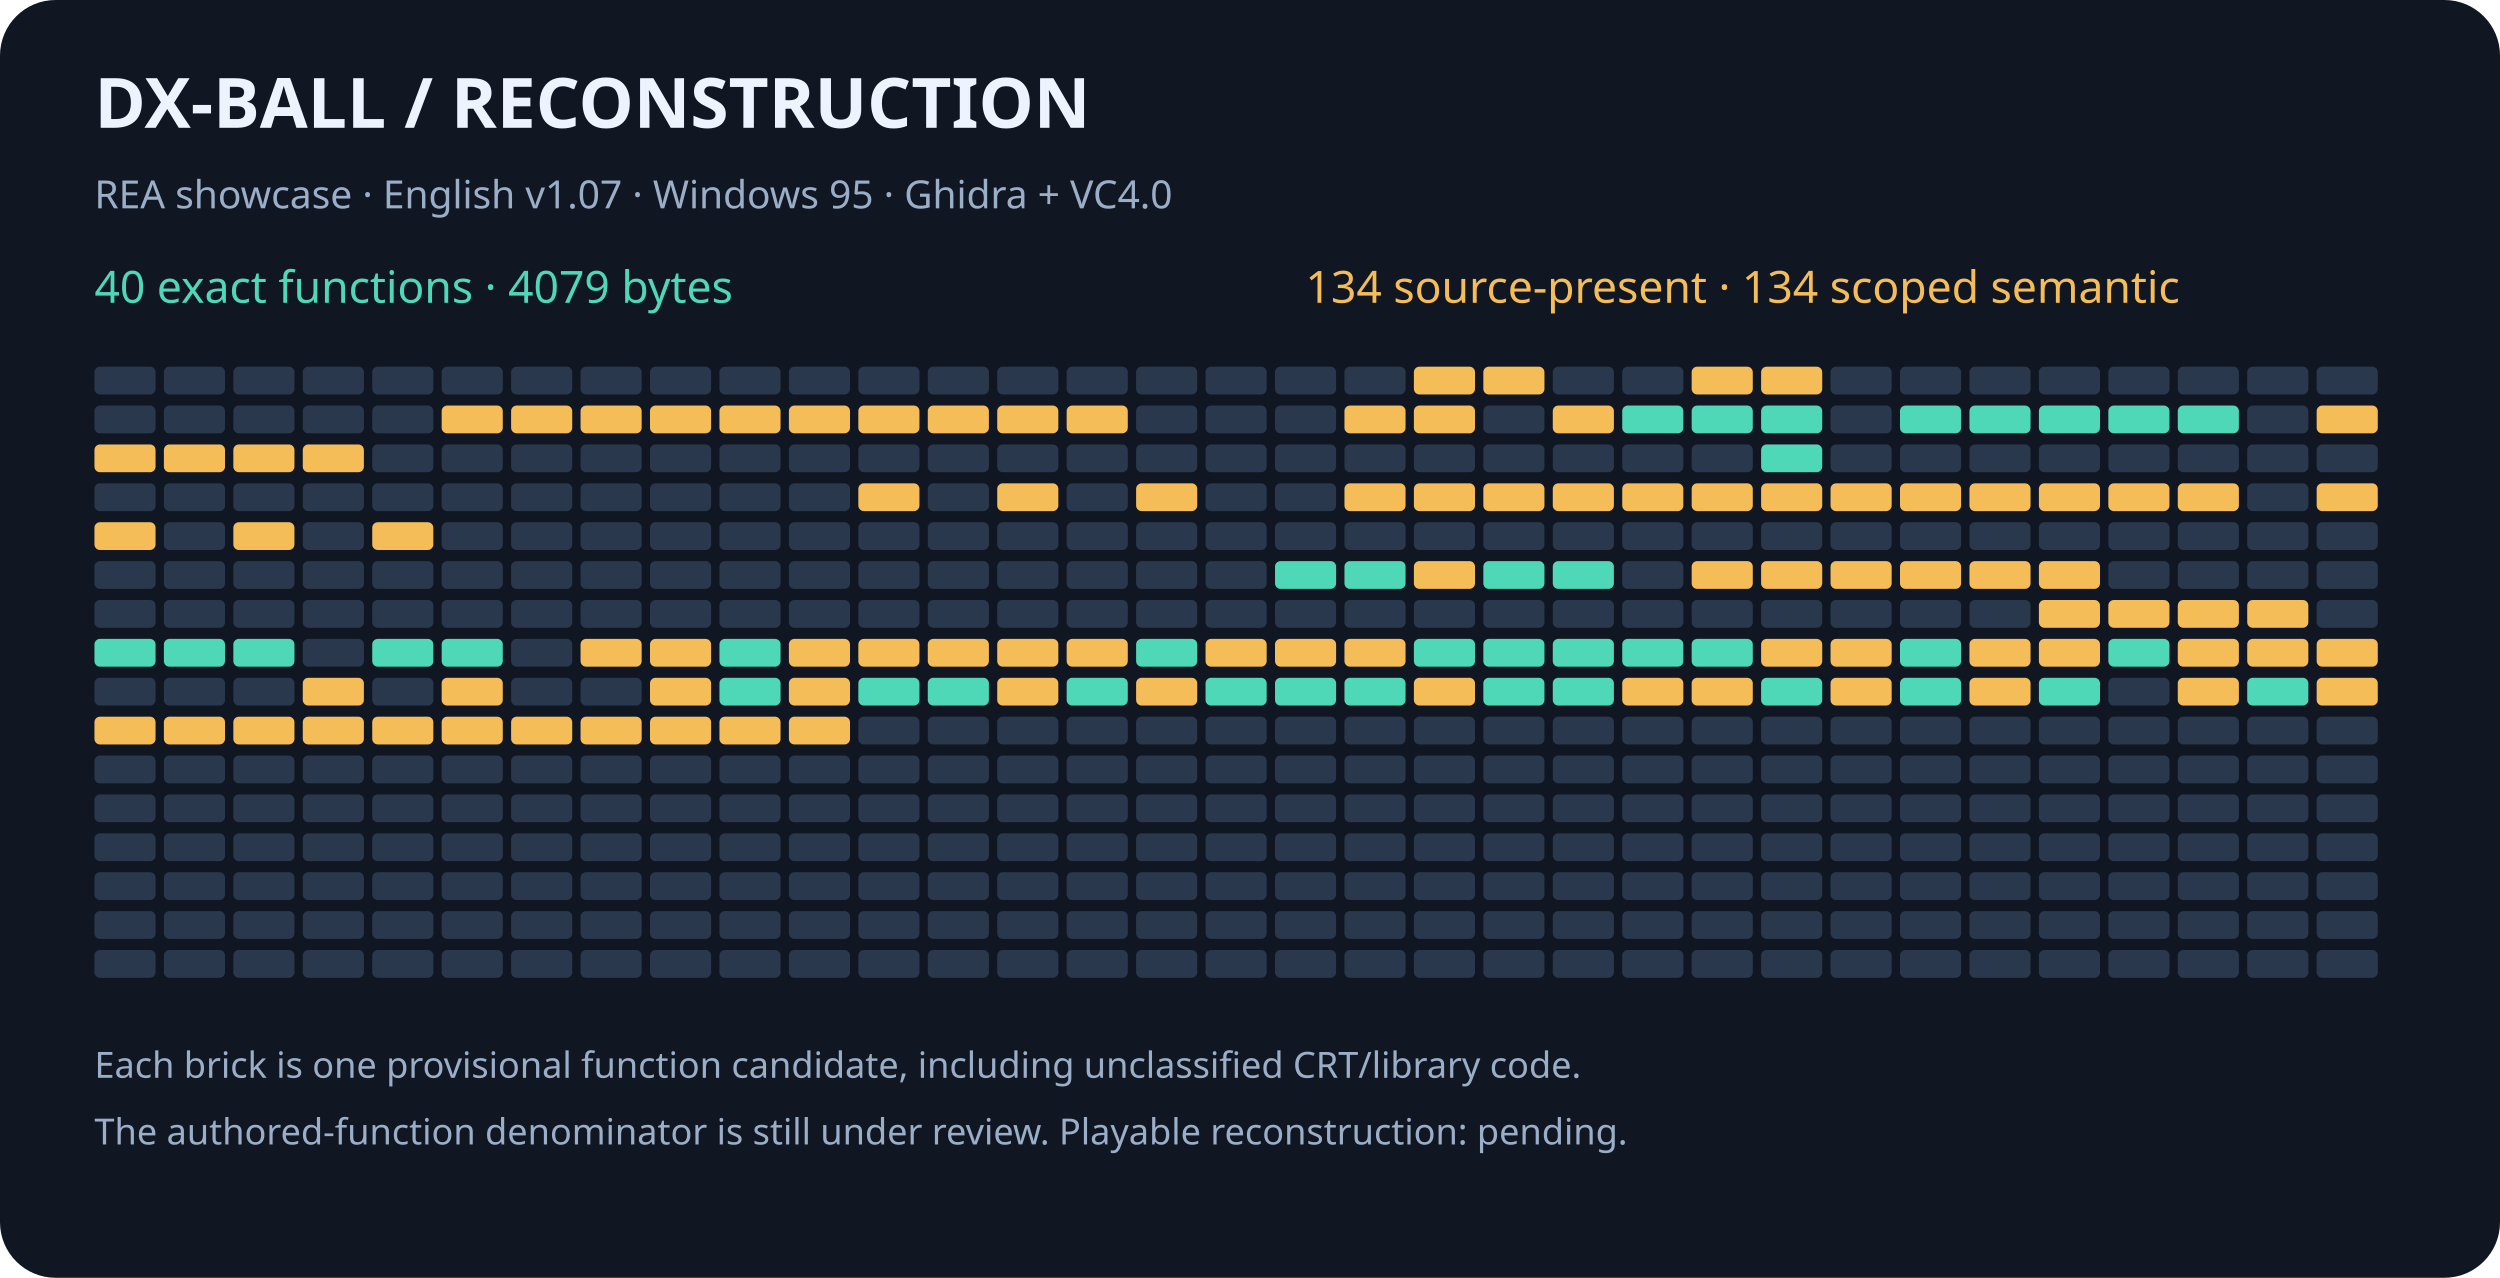
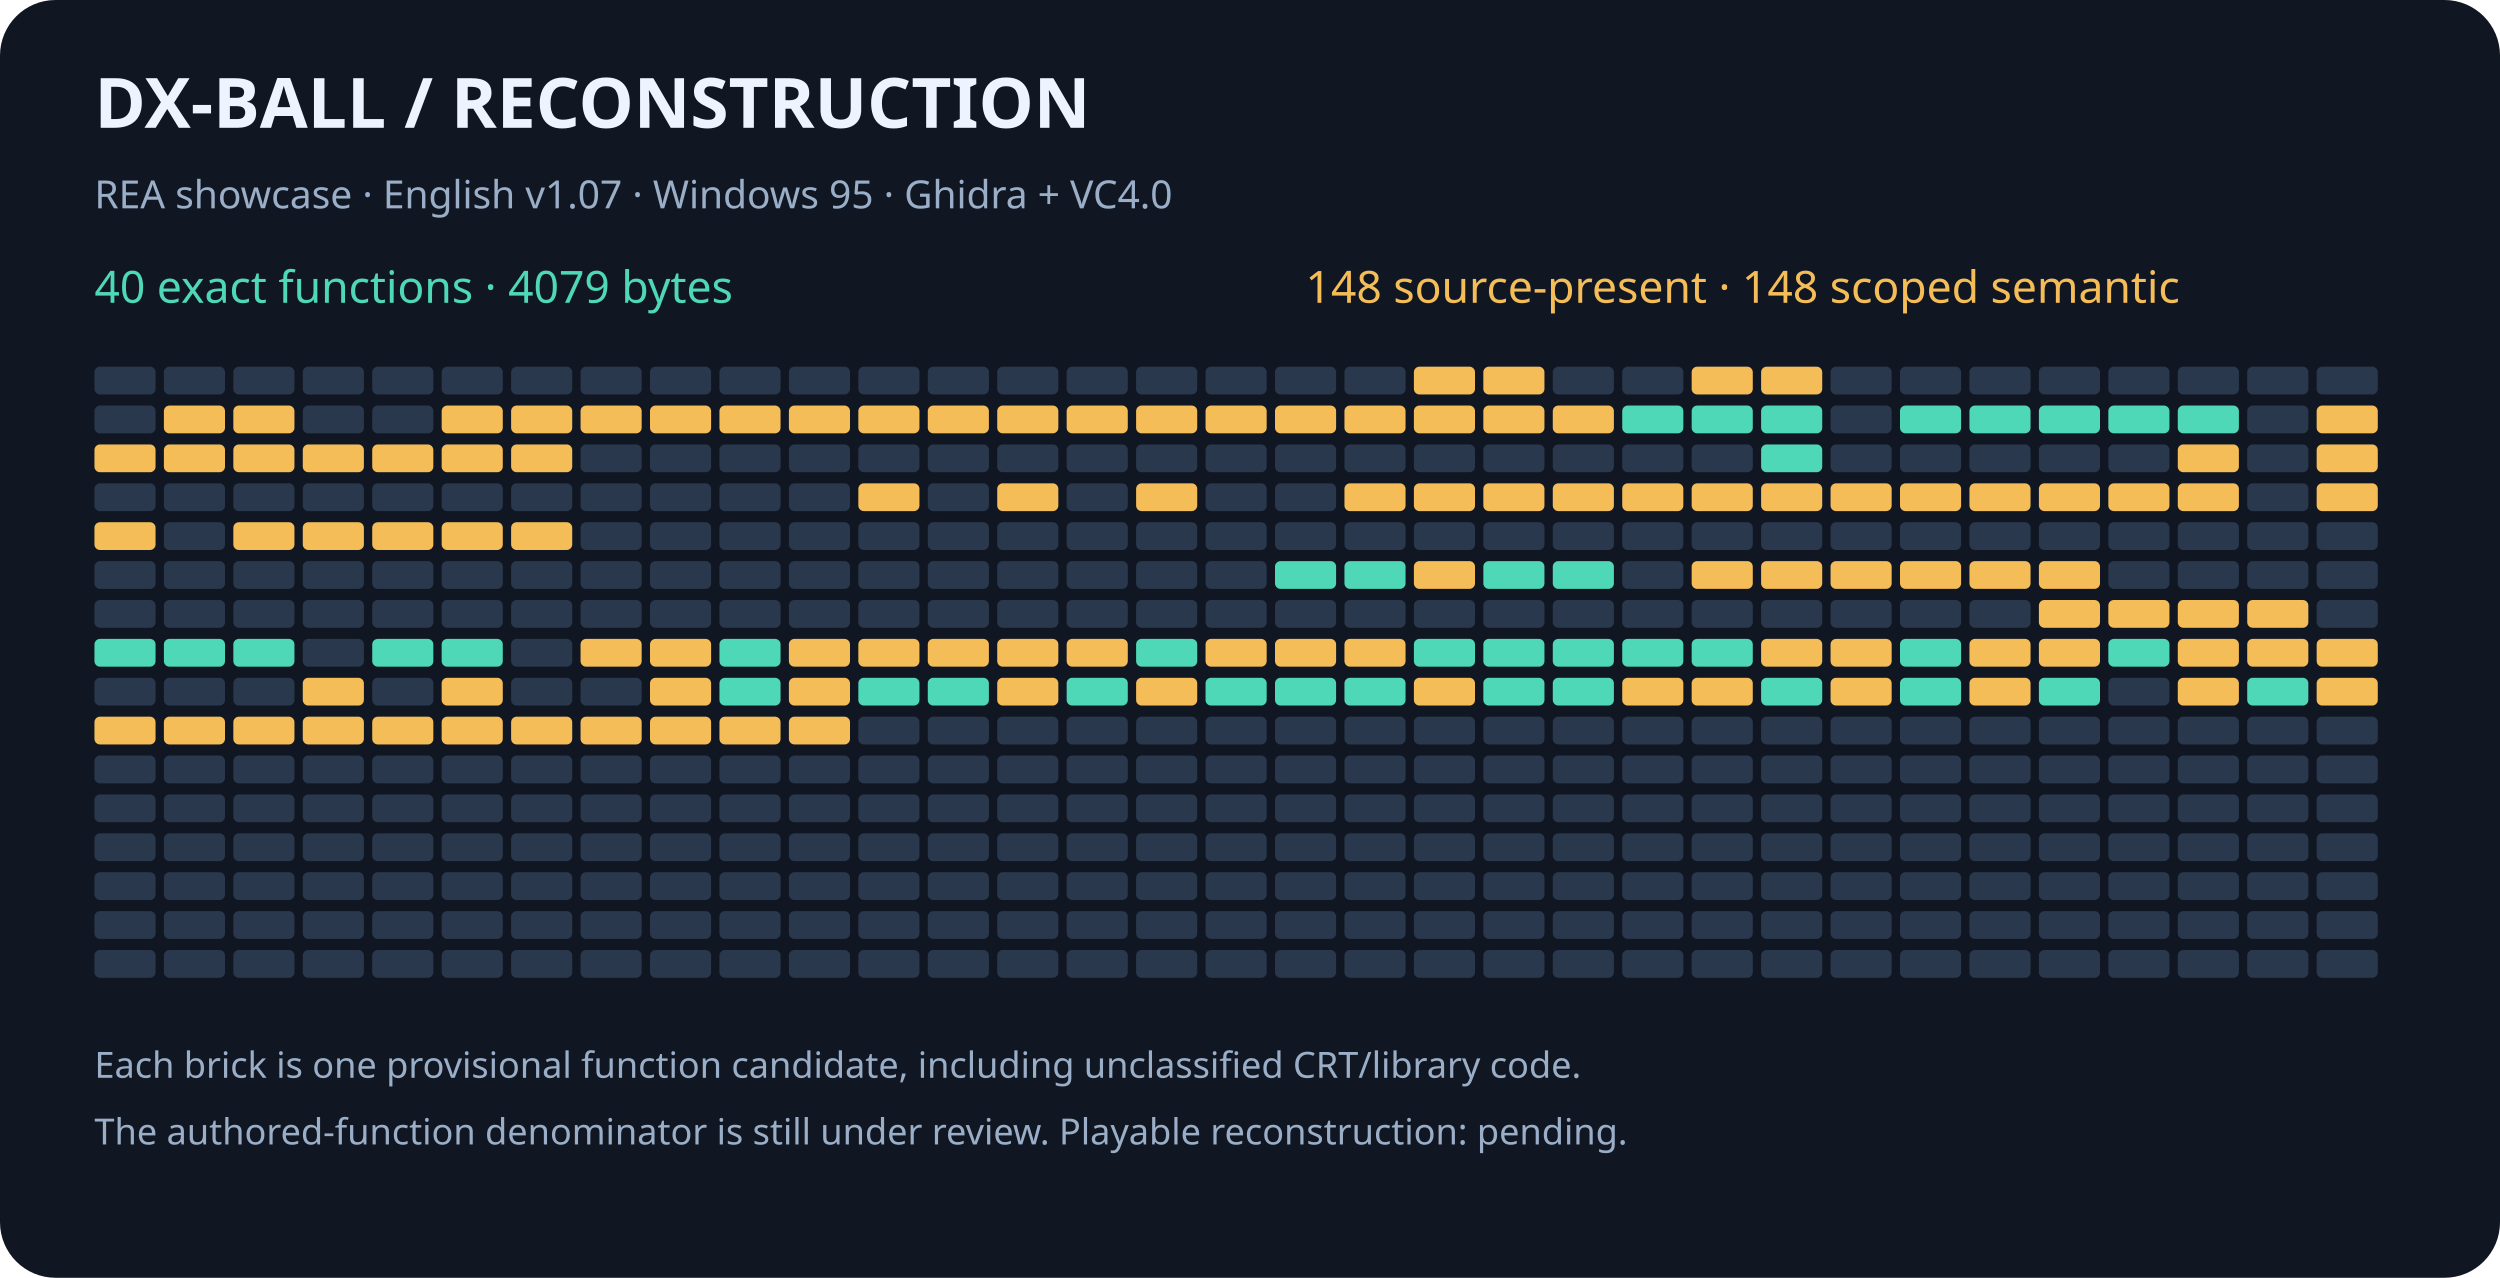
<svg xmlns="http://www.w3.org/2000/svg" width="900" height="460" viewBox="0 0 900 460" role="img" aria-labelledby="title desc">
  <rect width="900" height="460" rx="20" fill="#101722" />
  <g font-family="sans-serif">
    <text x="34" y="46" fill="#eef4ff" font-size="25" font-weight="bold">DX-BALL  /  RECONSTRUCTION</text>
    <text x="34" y="75" fill="#9baec8" font-size="14">REA showcase · English v1.07 · Windows 95 · Ghidra + VC4.0</text>
    <text x="34" y="109" fill="#4ed8b7" font-size="16">40 exact functions · 4079 bytes</text>
-     <text x="470" y="109" fill="#f5bd57" font-size="16">134 source-present · 134 scoped semantic</text>
+     <text x="470" y="109" fill="#f5bd57" font-size="16">148 source-present · 148 scoped semantic</text>
    <rect x="34" y="132" width="22" height="10" rx="2" fill="#29384c" />
    <rect x="59" y="132" width="22" height="10" rx="2" fill="#29384c" />
    <rect x="84" y="132" width="22" height="10" rx="2" fill="#29384c" />
    <rect x="109" y="132" width="22" height="10" rx="2" fill="#29384c" />
    <rect x="134" y="132" width="22" height="10" rx="2" fill="#29384c" />
    <rect x="159" y="132" width="22" height="10" rx="2" fill="#29384c" />
    <rect x="184" y="132" width="22" height="10" rx="2" fill="#29384c" />
    <rect x="209" y="132" width="22" height="10" rx="2" fill="#29384c" />
    <rect x="234" y="132" width="22" height="10" rx="2" fill="#29384c" />
    <rect x="259" y="132" width="22" height="10" rx="2" fill="#29384c" />
    <rect x="284" y="132" width="22" height="10" rx="2" fill="#29384c" />
    <rect x="309" y="132" width="22" height="10" rx="2" fill="#29384c" />
    <rect x="334" y="132" width="22" height="10" rx="2" fill="#29384c" />
    <rect x="359" y="132" width="22" height="10" rx="2" fill="#29384c" />
    <rect x="384" y="132" width="22" height="10" rx="2" fill="#29384c" />
    <rect x="409" y="132" width="22" height="10" rx="2" fill="#29384c" />
    <rect x="434" y="132" width="22" height="10" rx="2" fill="#29384c" />
    <rect x="459" y="132" width="22" height="10" rx="2" fill="#29384c" />
    <rect x="484" y="132" width="22" height="10" rx="2" fill="#29384c" />
    <rect x="509" y="132" width="22" height="10" rx="2" fill="#f5bd57" />
    <rect x="534" y="132" width="22" height="10" rx="2" fill="#f5bd57" />
    <rect x="559" y="132" width="22" height="10" rx="2" fill="#29384c" />
    <rect x="584" y="132" width="22" height="10" rx="2" fill="#29384c" />
    <rect x="609" y="132" width="22" height="10" rx="2" fill="#f5bd57" />
    <rect x="634" y="132" width="22" height="10" rx="2" fill="#f5bd57" />
    <rect x="659" y="132" width="22" height="10" rx="2" fill="#29384c" />
    <rect x="684" y="132" width="22" height="10" rx="2" fill="#29384c" />
    <rect x="709" y="132" width="22" height="10" rx="2" fill="#29384c" />
    <rect x="734" y="132" width="22" height="10" rx="2" fill="#29384c" />
    <rect x="759" y="132" width="22" height="10" rx="2" fill="#29384c" />
    <rect x="784" y="132" width="22" height="10" rx="2" fill="#29384c" />
    <rect x="809" y="132" width="22" height="10" rx="2" fill="#29384c" />
    <rect x="834" y="132" width="22" height="10" rx="2" fill="#29384c" />
    <rect x="34" y="146" width="22" height="10" rx="2" fill="#29384c" />
-     <rect x="59" y="146" width="22" height="10" rx="2" fill="#29384c" />
-     <rect x="84" y="146" width="22" height="10" rx="2" fill="#29384c" />
+     <rect x="59" y="146" width="22" height="10" rx="2" fill="#f5bd57" />
+     <rect x="84" y="146" width="22" height="10" rx="2" fill="#f5bd57" />
    <rect x="109" y="146" width="22" height="10" rx="2" fill="#29384c" />
    <rect x="134" y="146" width="22" height="10" rx="2" fill="#29384c" />
    <rect x="159" y="146" width="22" height="10" rx="2" fill="#f5bd57" />
    <rect x="184" y="146" width="22" height="10" rx="2" fill="#f5bd57" />
    <rect x="209" y="146" width="22" height="10" rx="2" fill="#f5bd57" />
    <rect x="234" y="146" width="22" height="10" rx="2" fill="#f5bd57" />
    <rect x="259" y="146" width="22" height="10" rx="2" fill="#f5bd57" />
    <rect x="284" y="146" width="22" height="10" rx="2" fill="#f5bd57" />
    <rect x="309" y="146" width="22" height="10" rx="2" fill="#f5bd57" />
    <rect x="334" y="146" width="22" height="10" rx="2" fill="#f5bd57" />
    <rect x="359" y="146" width="22" height="10" rx="2" fill="#f5bd57" />
    <rect x="384" y="146" width="22" height="10" rx="2" fill="#f5bd57" />
-     <rect x="409" y="146" width="22" height="10" rx="2" fill="#29384c" />
-     <rect x="434" y="146" width="22" height="10" rx="2" fill="#29384c" />
-     <rect x="459" y="146" width="22" height="10" rx="2" fill="#29384c" />
+     <rect x="409" y="146" width="22" height="10" rx="2" fill="#f5bd57" />
+     <rect x="434" y="146" width="22" height="10" rx="2" fill="#f5bd57" />
+     <rect x="459" y="146" width="22" height="10" rx="2" fill="#f5bd57" />
    <rect x="484" y="146" width="22" height="10" rx="2" fill="#f5bd57" />
    <rect x="509" y="146" width="22" height="10" rx="2" fill="#f5bd57" />
-     <rect x="534" y="146" width="22" height="10" rx="2" fill="#29384c" />
+     <rect x="534" y="146" width="22" height="10" rx="2" fill="#f5bd57" />
    <rect x="559" y="146" width="22" height="10" rx="2" fill="#f5bd57" />
    <rect x="584" y="146" width="22" height="10" rx="2" fill="#4ed8b7" />
    <rect x="609" y="146" width="22" height="10" rx="2" fill="#4ed8b7" />
    <rect x="634" y="146" width="22" height="10" rx="2" fill="#4ed8b7" />
    <rect x="659" y="146" width="22" height="10" rx="2" fill="#29384c" />
    <rect x="684" y="146" width="22" height="10" rx="2" fill="#4ed8b7" />
    <rect x="709" y="146" width="22" height="10" rx="2" fill="#4ed8b7" />
    <rect x="734" y="146" width="22" height="10" rx="2" fill="#4ed8b7" />
    <rect x="759" y="146" width="22" height="10" rx="2" fill="#4ed8b7" />
    <rect x="784" y="146" width="22" height="10" rx="2" fill="#4ed8b7" />
    <rect x="809" y="146" width="22" height="10" rx="2" fill="#29384c" />
    <rect x="834" y="146" width="22" height="10" rx="2" fill="#f5bd57" />
    <rect x="34" y="160" width="22" height="10" rx="2" fill="#f5bd57" />
    <rect x="59" y="160" width="22" height="10" rx="2" fill="#f5bd57" />
    <rect x="84" y="160" width="22" height="10" rx="2" fill="#f5bd57" />
    <rect x="109" y="160" width="22" height="10" rx="2" fill="#f5bd57" />
-     <rect x="134" y="160" width="22" height="10" rx="2" fill="#29384c" />
-     <rect x="159" y="160" width="22" height="10" rx="2" fill="#29384c" />
-     <rect x="184" y="160" width="22" height="10" rx="2" fill="#29384c" />
+     <rect x="134" y="160" width="22" height="10" rx="2" fill="#f5bd57" />
+     <rect x="159" y="160" width="22" height="10" rx="2" fill="#f5bd57" />
+     <rect x="184" y="160" width="22" height="10" rx="2" fill="#f5bd57" />
    <rect x="209" y="160" width="22" height="10" rx="2" fill="#29384c" />
    <rect x="234" y="160" width="22" height="10" rx="2" fill="#29384c" />
    <rect x="259" y="160" width="22" height="10" rx="2" fill="#29384c" />
    <rect x="284" y="160" width="22" height="10" rx="2" fill="#29384c" />
    <rect x="309" y="160" width="22" height="10" rx="2" fill="#29384c" />
    <rect x="334" y="160" width="22" height="10" rx="2" fill="#29384c" />
    <rect x="359" y="160" width="22" height="10" rx="2" fill="#29384c" />
    <rect x="384" y="160" width="22" height="10" rx="2" fill="#29384c" />
    <rect x="409" y="160" width="22" height="10" rx="2" fill="#29384c" />
    <rect x="434" y="160" width="22" height="10" rx="2" fill="#29384c" />
    <rect x="459" y="160" width="22" height="10" rx="2" fill="#29384c" />
    <rect x="484" y="160" width="22" height="10" rx="2" fill="#29384c" />
    <rect x="509" y="160" width="22" height="10" rx="2" fill="#29384c" />
    <rect x="534" y="160" width="22" height="10" rx="2" fill="#29384c" />
    <rect x="559" y="160" width="22" height="10" rx="2" fill="#29384c" />
    <rect x="584" y="160" width="22" height="10" rx="2" fill="#29384c" />
    <rect x="609" y="160" width="22" height="10" rx="2" fill="#29384c" />
    <rect x="634" y="160" width="22" height="10" rx="2" fill="#4ed8b7" />
    <rect x="659" y="160" width="22" height="10" rx="2" fill="#29384c" />
    <rect x="684" y="160" width="22" height="10" rx="2" fill="#29384c" />
    <rect x="709" y="160" width="22" height="10" rx="2" fill="#29384c" />
    <rect x="734" y="160" width="22" height="10" rx="2" fill="#29384c" />
    <rect x="759" y="160" width="22" height="10" rx="2" fill="#29384c" />
-     <rect x="784" y="160" width="22" height="10" rx="2" fill="#29384c" />
+     <rect x="784" y="160" width="22" height="10" rx="2" fill="#f5bd57" />
    <rect x="809" y="160" width="22" height="10" rx="2" fill="#29384c" />
-     <rect x="834" y="160" width="22" height="10" rx="2" fill="#29384c" />
+     <rect x="834" y="160" width="22" height="10" rx="2" fill="#f5bd57" />
    <rect x="34" y="174" width="22" height="10" rx="2" fill="#29384c" />
    <rect x="59" y="174" width="22" height="10" rx="2" fill="#29384c" />
    <rect x="84" y="174" width="22" height="10" rx="2" fill="#29384c" />
    <rect x="109" y="174" width="22" height="10" rx="2" fill="#29384c" />
    <rect x="134" y="174" width="22" height="10" rx="2" fill="#29384c" />
    <rect x="159" y="174" width="22" height="10" rx="2" fill="#29384c" />
    <rect x="184" y="174" width="22" height="10" rx="2" fill="#29384c" />
    <rect x="209" y="174" width="22" height="10" rx="2" fill="#29384c" />
    <rect x="234" y="174" width="22" height="10" rx="2" fill="#29384c" />
    <rect x="259" y="174" width="22" height="10" rx="2" fill="#29384c" />
    <rect x="284" y="174" width="22" height="10" rx="2" fill="#29384c" />
    <rect x="309" y="174" width="22" height="10" rx="2" fill="#f5bd57" />
    <rect x="334" y="174" width="22" height="10" rx="2" fill="#29384c" />
    <rect x="359" y="174" width="22" height="10" rx="2" fill="#f5bd57" />
    <rect x="384" y="174" width="22" height="10" rx="2" fill="#29384c" />
    <rect x="409" y="174" width="22" height="10" rx="2" fill="#f5bd57" />
    <rect x="434" y="174" width="22" height="10" rx="2" fill="#29384c" />
    <rect x="459" y="174" width="22" height="10" rx="2" fill="#29384c" />
    <rect x="484" y="174" width="22" height="10" rx="2" fill="#f5bd57" />
    <rect x="509" y="174" width="22" height="10" rx="2" fill="#f5bd57" />
    <rect x="534" y="174" width="22" height="10" rx="2" fill="#f5bd57" />
    <rect x="559" y="174" width="22" height="10" rx="2" fill="#f5bd57" />
    <rect x="584" y="174" width="22" height="10" rx="2" fill="#f5bd57" />
    <rect x="609" y="174" width="22" height="10" rx="2" fill="#f5bd57" />
    <rect x="634" y="174" width="22" height="10" rx="2" fill="#f5bd57" />
    <rect x="659" y="174" width="22" height="10" rx="2" fill="#f5bd57" />
    <rect x="684" y="174" width="22" height="10" rx="2" fill="#f5bd57" />
    <rect x="709" y="174" width="22" height="10" rx="2" fill="#f5bd57" />
    <rect x="734" y="174" width="22" height="10" rx="2" fill="#f5bd57" />
    <rect x="759" y="174" width="22" height="10" rx="2" fill="#f5bd57" />
    <rect x="784" y="174" width="22" height="10" rx="2" fill="#f5bd57" />
    <rect x="809" y="174" width="22" height="10" rx="2" fill="#29384c" />
    <rect x="834" y="174" width="22" height="10" rx="2" fill="#f5bd57" />
    <rect x="34" y="188" width="22" height="10" rx="2" fill="#f5bd57" />
    <rect x="59" y="188" width="22" height="10" rx="2" fill="#29384c" />
    <rect x="84" y="188" width="22" height="10" rx="2" fill="#f5bd57" />
-     <rect x="109" y="188" width="22" height="10" rx="2" fill="#29384c" />
+     <rect x="109" y="188" width="22" height="10" rx="2" fill="#f5bd57" />
    <rect x="134" y="188" width="22" height="10" rx="2" fill="#f5bd57" />
-     <rect x="159" y="188" width="22" height="10" rx="2" fill="#29384c" />
-     <rect x="184" y="188" width="22" height="10" rx="2" fill="#29384c" />
+     <rect x="159" y="188" width="22" height="10" rx="2" fill="#f5bd57" />
+     <rect x="184" y="188" width="22" height="10" rx="2" fill="#f5bd57" />
    <rect x="209" y="188" width="22" height="10" rx="2" fill="#29384c" />
    <rect x="234" y="188" width="22" height="10" rx="2" fill="#29384c" />
    <rect x="259" y="188" width="22" height="10" rx="2" fill="#29384c" />
    <rect x="284" y="188" width="22" height="10" rx="2" fill="#29384c" />
    <rect x="309" y="188" width="22" height="10" rx="2" fill="#29384c" />
    <rect x="334" y="188" width="22" height="10" rx="2" fill="#29384c" />
    <rect x="359" y="188" width="22" height="10" rx="2" fill="#29384c" />
    <rect x="384" y="188" width="22" height="10" rx="2" fill="#29384c" />
    <rect x="409" y="188" width="22" height="10" rx="2" fill="#29384c" />
    <rect x="434" y="188" width="22" height="10" rx="2" fill="#29384c" />
    <rect x="459" y="188" width="22" height="10" rx="2" fill="#29384c" />
    <rect x="484" y="188" width="22" height="10" rx="2" fill="#29384c" />
    <rect x="509" y="188" width="22" height="10" rx="2" fill="#29384c" />
    <rect x="534" y="188" width="22" height="10" rx="2" fill="#29384c" />
    <rect x="559" y="188" width="22" height="10" rx="2" fill="#29384c" />
    <rect x="584" y="188" width="22" height="10" rx="2" fill="#29384c" />
    <rect x="609" y="188" width="22" height="10" rx="2" fill="#29384c" />
    <rect x="634" y="188" width="22" height="10" rx="2" fill="#29384c" />
    <rect x="659" y="188" width="22" height="10" rx="2" fill="#29384c" />
    <rect x="684" y="188" width="22" height="10" rx="2" fill="#29384c" />
    <rect x="709" y="188" width="22" height="10" rx="2" fill="#29384c" />
    <rect x="734" y="188" width="22" height="10" rx="2" fill="#29384c" />
    <rect x="759" y="188" width="22" height="10" rx="2" fill="#29384c" />
    <rect x="784" y="188" width="22" height="10" rx="2" fill="#29384c" />
    <rect x="809" y="188" width="22" height="10" rx="2" fill="#29384c" />
    <rect x="834" y="188" width="22" height="10" rx="2" fill="#29384c" />
    <rect x="34" y="202" width="22" height="10" rx="2" fill="#29384c" />
    <rect x="59" y="202" width="22" height="10" rx="2" fill="#29384c" />
    <rect x="84" y="202" width="22" height="10" rx="2" fill="#29384c" />
    <rect x="109" y="202" width="22" height="10" rx="2" fill="#29384c" />
    <rect x="134" y="202" width="22" height="10" rx="2" fill="#29384c" />
    <rect x="159" y="202" width="22" height="10" rx="2" fill="#29384c" />
    <rect x="184" y="202" width="22" height="10" rx="2" fill="#29384c" />
    <rect x="209" y="202" width="22" height="10" rx="2" fill="#29384c" />
    <rect x="234" y="202" width="22" height="10" rx="2" fill="#29384c" />
    <rect x="259" y="202" width="22" height="10" rx="2" fill="#29384c" />
    <rect x="284" y="202" width="22" height="10" rx="2" fill="#29384c" />
    <rect x="309" y="202" width="22" height="10" rx="2" fill="#29384c" />
    <rect x="334" y="202" width="22" height="10" rx="2" fill="#29384c" />
    <rect x="359" y="202" width="22" height="10" rx="2" fill="#29384c" />
    <rect x="384" y="202" width="22" height="10" rx="2" fill="#29384c" />
    <rect x="409" y="202" width="22" height="10" rx="2" fill="#29384c" />
    <rect x="434" y="202" width="22" height="10" rx="2" fill="#29384c" />
    <rect x="459" y="202" width="22" height="10" rx="2" fill="#4ed8b7" />
    <rect x="484" y="202" width="22" height="10" rx="2" fill="#4ed8b7" />
    <rect x="509" y="202" width="22" height="10" rx="2" fill="#f5bd57" />
    <rect x="534" y="202" width="22" height="10" rx="2" fill="#4ed8b7" />
    <rect x="559" y="202" width="22" height="10" rx="2" fill="#4ed8b7" />
    <rect x="584" y="202" width="22" height="10" rx="2" fill="#29384c" />
    <rect x="609" y="202" width="22" height="10" rx="2" fill="#f5bd57" />
    <rect x="634" y="202" width="22" height="10" rx="2" fill="#f5bd57" />
    <rect x="659" y="202" width="22" height="10" rx="2" fill="#f5bd57" />
    <rect x="684" y="202" width="22" height="10" rx="2" fill="#f5bd57" />
    <rect x="709" y="202" width="22" height="10" rx="2" fill="#f5bd57" />
    <rect x="734" y="202" width="22" height="10" rx="2" fill="#f5bd57" />
    <rect x="759" y="202" width="22" height="10" rx="2" fill="#29384c" />
    <rect x="784" y="202" width="22" height="10" rx="2" fill="#29384c" />
    <rect x="809" y="202" width="22" height="10" rx="2" fill="#29384c" />
    <rect x="834" y="202" width="22" height="10" rx="2" fill="#29384c" />
    <rect x="34" y="216" width="22" height="10" rx="2" fill="#29384c" />
    <rect x="59" y="216" width="22" height="10" rx="2" fill="#29384c" />
    <rect x="84" y="216" width="22" height="10" rx="2" fill="#29384c" />
    <rect x="109" y="216" width="22" height="10" rx="2" fill="#29384c" />
    <rect x="134" y="216" width="22" height="10" rx="2" fill="#29384c" />
    <rect x="159" y="216" width="22" height="10" rx="2" fill="#29384c" />
    <rect x="184" y="216" width="22" height="10" rx="2" fill="#29384c" />
    <rect x="209" y="216" width="22" height="10" rx="2" fill="#29384c" />
    <rect x="234" y="216" width="22" height="10" rx="2" fill="#29384c" />
    <rect x="259" y="216" width="22" height="10" rx="2" fill="#29384c" />
    <rect x="284" y="216" width="22" height="10" rx="2" fill="#29384c" />
    <rect x="309" y="216" width="22" height="10" rx="2" fill="#29384c" />
    <rect x="334" y="216" width="22" height="10" rx="2" fill="#29384c" />
    <rect x="359" y="216" width="22" height="10" rx="2" fill="#29384c" />
    <rect x="384" y="216" width="22" height="10" rx="2" fill="#29384c" />
    <rect x="409" y="216" width="22" height="10" rx="2" fill="#29384c" />
    <rect x="434" y="216" width="22" height="10" rx="2" fill="#29384c" />
    <rect x="459" y="216" width="22" height="10" rx="2" fill="#29384c" />
    <rect x="484" y="216" width="22" height="10" rx="2" fill="#29384c" />
    <rect x="509" y="216" width="22" height="10" rx="2" fill="#29384c" />
    <rect x="534" y="216" width="22" height="10" rx="2" fill="#29384c" />
    <rect x="559" y="216" width="22" height="10" rx="2" fill="#29384c" />
    <rect x="584" y="216" width="22" height="10" rx="2" fill="#29384c" />
    <rect x="609" y="216" width="22" height="10" rx="2" fill="#29384c" />
    <rect x="634" y="216" width="22" height="10" rx="2" fill="#29384c" />
    <rect x="659" y="216" width="22" height="10" rx="2" fill="#29384c" />
    <rect x="684" y="216" width="22" height="10" rx="2" fill="#29384c" />
    <rect x="709" y="216" width="22" height="10" rx="2" fill="#29384c" />
    <rect x="734" y="216" width="22" height="10" rx="2" fill="#f5bd57" />
    <rect x="759" y="216" width="22" height="10" rx="2" fill="#f5bd57" />
    <rect x="784" y="216" width="22" height="10" rx="2" fill="#f5bd57" />
    <rect x="809" y="216" width="22" height="10" rx="2" fill="#f5bd57" />
    <rect x="834" y="216" width="22" height="10" rx="2" fill="#29384c" />
    <rect x="34" y="230" width="22" height="10" rx="2" fill="#4ed8b7" />
    <rect x="59" y="230" width="22" height="10" rx="2" fill="#4ed8b7" />
    <rect x="84" y="230" width="22" height="10" rx="2" fill="#4ed8b7" />
    <rect x="109" y="230" width="22" height="10" rx="2" fill="#29384c" />
    <rect x="134" y="230" width="22" height="10" rx="2" fill="#4ed8b7" />
    <rect x="159" y="230" width="22" height="10" rx="2" fill="#4ed8b7" />
    <rect x="184" y="230" width="22" height="10" rx="2" fill="#29384c" />
    <rect x="209" y="230" width="22" height="10" rx="2" fill="#f5bd57" />
    <rect x="234" y="230" width="22" height="10" rx="2" fill="#f5bd57" />
    <rect x="259" y="230" width="22" height="10" rx="2" fill="#4ed8b7" />
    <rect x="284" y="230" width="22" height="10" rx="2" fill="#f5bd57" />
    <rect x="309" y="230" width="22" height="10" rx="2" fill="#f5bd57" />
    <rect x="334" y="230" width="22" height="10" rx="2" fill="#f5bd57" />
    <rect x="359" y="230" width="22" height="10" rx="2" fill="#f5bd57" />
    <rect x="384" y="230" width="22" height="10" rx="2" fill="#f5bd57" />
    <rect x="409" y="230" width="22" height="10" rx="2" fill="#4ed8b7" />
    <rect x="434" y="230" width="22" height="10" rx="2" fill="#f5bd57" />
    <rect x="459" y="230" width="22" height="10" rx="2" fill="#f5bd57" />
    <rect x="484" y="230" width="22" height="10" rx="2" fill="#f5bd57" />
    <rect x="509" y="230" width="22" height="10" rx="2" fill="#4ed8b7" />
    <rect x="534" y="230" width="22" height="10" rx="2" fill="#4ed8b7" />
    <rect x="559" y="230" width="22" height="10" rx="2" fill="#4ed8b7" />
    <rect x="584" y="230" width="22" height="10" rx="2" fill="#4ed8b7" />
    <rect x="609" y="230" width="22" height="10" rx="2" fill="#4ed8b7" />
    <rect x="634" y="230" width="22" height="10" rx="2" fill="#f5bd57" />
    <rect x="659" y="230" width="22" height="10" rx="2" fill="#f5bd57" />
    <rect x="684" y="230" width="22" height="10" rx="2" fill="#4ed8b7" />
    <rect x="709" y="230" width="22" height="10" rx="2" fill="#f5bd57" />
    <rect x="734" y="230" width="22" height="10" rx="2" fill="#f5bd57" />
    <rect x="759" y="230" width="22" height="10" rx="2" fill="#4ed8b7" />
    <rect x="784" y="230" width="22" height="10" rx="2" fill="#f5bd57" />
    <rect x="809" y="230" width="22" height="10" rx="2" fill="#f5bd57" />
    <rect x="834" y="230" width="22" height="10" rx="2" fill="#f5bd57" />
    <rect x="34" y="244" width="22" height="10" rx="2" fill="#29384c" />
    <rect x="59" y="244" width="22" height="10" rx="2" fill="#29384c" />
    <rect x="84" y="244" width="22" height="10" rx="2" fill="#29384c" />
    <rect x="109" y="244" width="22" height="10" rx="2" fill="#f5bd57" />
    <rect x="134" y="244" width="22" height="10" rx="2" fill="#29384c" />
    <rect x="159" y="244" width="22" height="10" rx="2" fill="#f5bd57" />
    <rect x="184" y="244" width="22" height="10" rx="2" fill="#29384c" />
    <rect x="209" y="244" width="22" height="10" rx="2" fill="#29384c" />
    <rect x="234" y="244" width="22" height="10" rx="2" fill="#f5bd57" />
    <rect x="259" y="244" width="22" height="10" rx="2" fill="#4ed8b7" />
    <rect x="284" y="244" width="22" height="10" rx="2" fill="#f5bd57" />
    <rect x="309" y="244" width="22" height="10" rx="2" fill="#4ed8b7" />
    <rect x="334" y="244" width="22" height="10" rx="2" fill="#4ed8b7" />
    <rect x="359" y="244" width="22" height="10" rx="2" fill="#f5bd57" />
    <rect x="384" y="244" width="22" height="10" rx="2" fill="#4ed8b7" />
    <rect x="409" y="244" width="22" height="10" rx="2" fill="#f5bd57" />
    <rect x="434" y="244" width="22" height="10" rx="2" fill="#4ed8b7" />
    <rect x="459" y="244" width="22" height="10" rx="2" fill="#4ed8b7" />
    <rect x="484" y="244" width="22" height="10" rx="2" fill="#4ed8b7" />
    <rect x="509" y="244" width="22" height="10" rx="2" fill="#f5bd57" />
    <rect x="534" y="244" width="22" height="10" rx="2" fill="#4ed8b7" />
    <rect x="559" y="244" width="22" height="10" rx="2" fill="#4ed8b7" />
    <rect x="584" y="244" width="22" height="10" rx="2" fill="#f5bd57" />
    <rect x="609" y="244" width="22" height="10" rx="2" fill="#f5bd57" />
    <rect x="634" y="244" width="22" height="10" rx="2" fill="#4ed8b7" />
    <rect x="659" y="244" width="22" height="10" rx="2" fill="#f5bd57" />
    <rect x="684" y="244" width="22" height="10" rx="2" fill="#4ed8b7" />
    <rect x="709" y="244" width="22" height="10" rx="2" fill="#f5bd57" />
    <rect x="734" y="244" width="22" height="10" rx="2" fill="#4ed8b7" />
    <rect x="759" y="244" width="22" height="10" rx="2" fill="#29384c" />
    <rect x="784" y="244" width="22" height="10" rx="2" fill="#f5bd57" />
    <rect x="809" y="244" width="22" height="10" rx="2" fill="#4ed8b7" />
    <rect x="834" y="244" width="22" height="10" rx="2" fill="#f5bd57" />
    <rect x="34" y="258" width="22" height="10" rx="2" fill="#f5bd57" />
    <rect x="59" y="258" width="22" height="10" rx="2" fill="#f5bd57" />
    <rect x="84" y="258" width="22" height="10" rx="2" fill="#f5bd57" />
    <rect x="109" y="258" width="22" height="10" rx="2" fill="#f5bd57" />
    <rect x="134" y="258" width="22" height="10" rx="2" fill="#f5bd57" />
    <rect x="159" y="258" width="22" height="10" rx="2" fill="#f5bd57" />
    <rect x="184" y="258" width="22" height="10" rx="2" fill="#f5bd57" />
    <rect x="209" y="258" width="22" height="10" rx="2" fill="#f5bd57" />
    <rect x="234" y="258" width="22" height="10" rx="2" fill="#f5bd57" />
    <rect x="259" y="258" width="22" height="10" rx="2" fill="#f5bd57" />
    <rect x="284" y="258" width="22" height="10" rx="2" fill="#f5bd57" />
    <rect x="309" y="258" width="22" height="10" rx="2" fill="#29384c" />
    <rect x="334" y="258" width="22" height="10" rx="2" fill="#29384c" />
    <rect x="359" y="258" width="22" height="10" rx="2" fill="#29384c" />
    <rect x="384" y="258" width="22" height="10" rx="2" fill="#29384c" />
    <rect x="409" y="258" width="22" height="10" rx="2" fill="#29384c" />
    <rect x="434" y="258" width="22" height="10" rx="2" fill="#29384c" />
    <rect x="459" y="258" width="22" height="10" rx="2" fill="#29384c" />
    <rect x="484" y="258" width="22" height="10" rx="2" fill="#29384c" />
    <rect x="509" y="258" width="22" height="10" rx="2" fill="#29384c" />
    <rect x="534" y="258" width="22" height="10" rx="2" fill="#29384c" />
    <rect x="559" y="258" width="22" height="10" rx="2" fill="#29384c" />
    <rect x="584" y="258" width="22" height="10" rx="2" fill="#29384c" />
    <rect x="609" y="258" width="22" height="10" rx="2" fill="#29384c" />
    <rect x="634" y="258" width="22" height="10" rx="2" fill="#29384c" />
    <rect x="659" y="258" width="22" height="10" rx="2" fill="#29384c" />
    <rect x="684" y="258" width="22" height="10" rx="2" fill="#29384c" />
    <rect x="709" y="258" width="22" height="10" rx="2" fill="#29384c" />
    <rect x="734" y="258" width="22" height="10" rx="2" fill="#29384c" />
    <rect x="759" y="258" width="22" height="10" rx="2" fill="#29384c" />
    <rect x="784" y="258" width="22" height="10" rx="2" fill="#29384c" />
    <rect x="809" y="258" width="22" height="10" rx="2" fill="#29384c" />
    <rect x="834" y="258" width="22" height="10" rx="2" fill="#29384c" />
    <rect x="34" y="272" width="22" height="10" rx="2" fill="#29384c" />
    <rect x="59" y="272" width="22" height="10" rx="2" fill="#29384c" />
    <rect x="84" y="272" width="22" height="10" rx="2" fill="#29384c" />
    <rect x="109" y="272" width="22" height="10" rx="2" fill="#29384c" />
    <rect x="134" y="272" width="22" height="10" rx="2" fill="#29384c" />
    <rect x="159" y="272" width="22" height="10" rx="2" fill="#29384c" />
    <rect x="184" y="272" width="22" height="10" rx="2" fill="#29384c" />
    <rect x="209" y="272" width="22" height="10" rx="2" fill="#29384c" />
    <rect x="234" y="272" width="22" height="10" rx="2" fill="#29384c" />
    <rect x="259" y="272" width="22" height="10" rx="2" fill="#29384c" />
    <rect x="284" y="272" width="22" height="10" rx="2" fill="#29384c" />
    <rect x="309" y="272" width="22" height="10" rx="2" fill="#29384c" />
    <rect x="334" y="272" width="22" height="10" rx="2" fill="#29384c" />
    <rect x="359" y="272" width="22" height="10" rx="2" fill="#29384c" />
    <rect x="384" y="272" width="22" height="10" rx="2" fill="#29384c" />
    <rect x="409" y="272" width="22" height="10" rx="2" fill="#29384c" />
    <rect x="434" y="272" width="22" height="10" rx="2" fill="#29384c" />
    <rect x="459" y="272" width="22" height="10" rx="2" fill="#29384c" />
    <rect x="484" y="272" width="22" height="10" rx="2" fill="#29384c" />
    <rect x="509" y="272" width="22" height="10" rx="2" fill="#29384c" />
    <rect x="534" y="272" width="22" height="10" rx="2" fill="#29384c" />
    <rect x="559" y="272" width="22" height="10" rx="2" fill="#29384c" />
    <rect x="584" y="272" width="22" height="10" rx="2" fill="#29384c" />
    <rect x="609" y="272" width="22" height="10" rx="2" fill="#29384c" />
    <rect x="634" y="272" width="22" height="10" rx="2" fill="#29384c" />
    <rect x="659" y="272" width="22" height="10" rx="2" fill="#29384c" />
    <rect x="684" y="272" width="22" height="10" rx="2" fill="#29384c" />
    <rect x="709" y="272" width="22" height="10" rx="2" fill="#29384c" />
    <rect x="734" y="272" width="22" height="10" rx="2" fill="#29384c" />
    <rect x="759" y="272" width="22" height="10" rx="2" fill="#29384c" />
    <rect x="784" y="272" width="22" height="10" rx="2" fill="#29384c" />
    <rect x="809" y="272" width="22" height="10" rx="2" fill="#29384c" />
    <rect x="834" y="272" width="22" height="10" rx="2" fill="#29384c" />
    <rect x="34" y="286" width="22" height="10" rx="2" fill="#29384c" />
    <rect x="59" y="286" width="22" height="10" rx="2" fill="#29384c" />
    <rect x="84" y="286" width="22" height="10" rx="2" fill="#29384c" />
    <rect x="109" y="286" width="22" height="10" rx="2" fill="#29384c" />
    <rect x="134" y="286" width="22" height="10" rx="2" fill="#29384c" />
    <rect x="159" y="286" width="22" height="10" rx="2" fill="#29384c" />
    <rect x="184" y="286" width="22" height="10" rx="2" fill="#29384c" />
    <rect x="209" y="286" width="22" height="10" rx="2" fill="#29384c" />
    <rect x="234" y="286" width="22" height="10" rx="2" fill="#29384c" />
    <rect x="259" y="286" width="22" height="10" rx="2" fill="#29384c" />
    <rect x="284" y="286" width="22" height="10" rx="2" fill="#29384c" />
    <rect x="309" y="286" width="22" height="10" rx="2" fill="#29384c" />
    <rect x="334" y="286" width="22" height="10" rx="2" fill="#29384c" />
    <rect x="359" y="286" width="22" height="10" rx="2" fill="#29384c" />
    <rect x="384" y="286" width="22" height="10" rx="2" fill="#29384c" />
    <rect x="409" y="286" width="22" height="10" rx="2" fill="#29384c" />
    <rect x="434" y="286" width="22" height="10" rx="2" fill="#29384c" />
    <rect x="459" y="286" width="22" height="10" rx="2" fill="#29384c" />
    <rect x="484" y="286" width="22" height="10" rx="2" fill="#29384c" />
    <rect x="509" y="286" width="22" height="10" rx="2" fill="#29384c" />
    <rect x="534" y="286" width="22" height="10" rx="2" fill="#29384c" />
    <rect x="559" y="286" width="22" height="10" rx="2" fill="#29384c" />
    <rect x="584" y="286" width="22" height="10" rx="2" fill="#29384c" />
    <rect x="609" y="286" width="22" height="10" rx="2" fill="#29384c" />
    <rect x="634" y="286" width="22" height="10" rx="2" fill="#29384c" />
    <rect x="659" y="286" width="22" height="10" rx="2" fill="#29384c" />
    <rect x="684" y="286" width="22" height="10" rx="2" fill="#29384c" />
    <rect x="709" y="286" width="22" height="10" rx="2" fill="#29384c" />
    <rect x="734" y="286" width="22" height="10" rx="2" fill="#29384c" />
    <rect x="759" y="286" width="22" height="10" rx="2" fill="#29384c" />
    <rect x="784" y="286" width="22" height="10" rx="2" fill="#29384c" />
    <rect x="809" y="286" width="22" height="10" rx="2" fill="#29384c" />
    <rect x="834" y="286" width="22" height="10" rx="2" fill="#29384c" />
    <rect x="34" y="300" width="22" height="10" rx="2" fill="#29384c" />
    <rect x="59" y="300" width="22" height="10" rx="2" fill="#29384c" />
    <rect x="84" y="300" width="22" height="10" rx="2" fill="#29384c" />
    <rect x="109" y="300" width="22" height="10" rx="2" fill="#29384c" />
    <rect x="134" y="300" width="22" height="10" rx="2" fill="#29384c" />
    <rect x="159" y="300" width="22" height="10" rx="2" fill="#29384c" />
    <rect x="184" y="300" width="22" height="10" rx="2" fill="#29384c" />
    <rect x="209" y="300" width="22" height="10" rx="2" fill="#29384c" />
    <rect x="234" y="300" width="22" height="10" rx="2" fill="#29384c" />
    <rect x="259" y="300" width="22" height="10" rx="2" fill="#29384c" />
    <rect x="284" y="300" width="22" height="10" rx="2" fill="#29384c" />
    <rect x="309" y="300" width="22" height="10" rx="2" fill="#29384c" />
    <rect x="334" y="300" width="22" height="10" rx="2" fill="#29384c" />
    <rect x="359" y="300" width="22" height="10" rx="2" fill="#29384c" />
    <rect x="384" y="300" width="22" height="10" rx="2" fill="#29384c" />
    <rect x="409" y="300" width="22" height="10" rx="2" fill="#29384c" />
    <rect x="434" y="300" width="22" height="10" rx="2" fill="#29384c" />
    <rect x="459" y="300" width="22" height="10" rx="2" fill="#29384c" />
    <rect x="484" y="300" width="22" height="10" rx="2" fill="#29384c" />
    <rect x="509" y="300" width="22" height="10" rx="2" fill="#29384c" />
    <rect x="534" y="300" width="22" height="10" rx="2" fill="#29384c" />
    <rect x="559" y="300" width="22" height="10" rx="2" fill="#29384c" />
    <rect x="584" y="300" width="22" height="10" rx="2" fill="#29384c" />
    <rect x="609" y="300" width="22" height="10" rx="2" fill="#29384c" />
    <rect x="634" y="300" width="22" height="10" rx="2" fill="#29384c" />
    <rect x="659" y="300" width="22" height="10" rx="2" fill="#29384c" />
    <rect x="684" y="300" width="22" height="10" rx="2" fill="#29384c" />
    <rect x="709" y="300" width="22" height="10" rx="2" fill="#29384c" />
    <rect x="734" y="300" width="22" height="10" rx="2" fill="#29384c" />
    <rect x="759" y="300" width="22" height="10" rx="2" fill="#29384c" />
    <rect x="784" y="300" width="22" height="10" rx="2" fill="#29384c" />
    <rect x="809" y="300" width="22" height="10" rx="2" fill="#29384c" />
    <rect x="834" y="300" width="22" height="10" rx="2" fill="#29384c" />
    <rect x="34" y="314" width="22" height="10" rx="2" fill="#29384c" />
    <rect x="59" y="314" width="22" height="10" rx="2" fill="#29384c" />
    <rect x="84" y="314" width="22" height="10" rx="2" fill="#29384c" />
    <rect x="109" y="314" width="22" height="10" rx="2" fill="#29384c" />
    <rect x="134" y="314" width="22" height="10" rx="2" fill="#29384c" />
    <rect x="159" y="314" width="22" height="10" rx="2" fill="#29384c" />
    <rect x="184" y="314" width="22" height="10" rx="2" fill="#29384c" />
    <rect x="209" y="314" width="22" height="10" rx="2" fill="#29384c" />
    <rect x="234" y="314" width="22" height="10" rx="2" fill="#29384c" />
    <rect x="259" y="314" width="22" height="10" rx="2" fill="#29384c" />
    <rect x="284" y="314" width="22" height="10" rx="2" fill="#29384c" />
    <rect x="309" y="314" width="22" height="10" rx="2" fill="#29384c" />
    <rect x="334" y="314" width="22" height="10" rx="2" fill="#29384c" />
    <rect x="359" y="314" width="22" height="10" rx="2" fill="#29384c" />
    <rect x="384" y="314" width="22" height="10" rx="2" fill="#29384c" />
    <rect x="409" y="314" width="22" height="10" rx="2" fill="#29384c" />
    <rect x="434" y="314" width="22" height="10" rx="2" fill="#29384c" />
    <rect x="459" y="314" width="22" height="10" rx="2" fill="#29384c" />
    <rect x="484" y="314" width="22" height="10" rx="2" fill="#29384c" />
    <rect x="509" y="314" width="22" height="10" rx="2" fill="#29384c" />
    <rect x="534" y="314" width="22" height="10" rx="2" fill="#29384c" />
    <rect x="559" y="314" width="22" height="10" rx="2" fill="#29384c" />
    <rect x="584" y="314" width="22" height="10" rx="2" fill="#29384c" />
    <rect x="609" y="314" width="22" height="10" rx="2" fill="#29384c" />
    <rect x="634" y="314" width="22" height="10" rx="2" fill="#29384c" />
    <rect x="659" y="314" width="22" height="10" rx="2" fill="#29384c" />
    <rect x="684" y="314" width="22" height="10" rx="2" fill="#29384c" />
    <rect x="709" y="314" width="22" height="10" rx="2" fill="#29384c" />
    <rect x="734" y="314" width="22" height="10" rx="2" fill="#29384c" />
    <rect x="759" y="314" width="22" height="10" rx="2" fill="#29384c" />
    <rect x="784" y="314" width="22" height="10" rx="2" fill="#29384c" />
    <rect x="809" y="314" width="22" height="10" rx="2" fill="#29384c" />
    <rect x="834" y="314" width="22" height="10" rx="2" fill="#29384c" />
    <rect x="34" y="328" width="22" height="10" rx="2" fill="#29384c" />
    <rect x="59" y="328" width="22" height="10" rx="2" fill="#29384c" />
    <rect x="84" y="328" width="22" height="10" rx="2" fill="#29384c" />
    <rect x="109" y="328" width="22" height="10" rx="2" fill="#29384c" />
    <rect x="134" y="328" width="22" height="10" rx="2" fill="#29384c" />
    <rect x="159" y="328" width="22" height="10" rx="2" fill="#29384c" />
    <rect x="184" y="328" width="22" height="10" rx="2" fill="#29384c" />
    <rect x="209" y="328" width="22" height="10" rx="2" fill="#29384c" />
    <rect x="234" y="328" width="22" height="10" rx="2" fill="#29384c" />
    <rect x="259" y="328" width="22" height="10" rx="2" fill="#29384c" />
    <rect x="284" y="328" width="22" height="10" rx="2" fill="#29384c" />
    <rect x="309" y="328" width="22" height="10" rx="2" fill="#29384c" />
    <rect x="334" y="328" width="22" height="10" rx="2" fill="#29384c" />
    <rect x="359" y="328" width="22" height="10" rx="2" fill="#29384c" />
    <rect x="384" y="328" width="22" height="10" rx="2" fill="#29384c" />
    <rect x="409" y="328" width="22" height="10" rx="2" fill="#29384c" />
    <rect x="434" y="328" width="22" height="10" rx="2" fill="#29384c" />
    <rect x="459" y="328" width="22" height="10" rx="2" fill="#29384c" />
    <rect x="484" y="328" width="22" height="10" rx="2" fill="#29384c" />
    <rect x="509" y="328" width="22" height="10" rx="2" fill="#29384c" />
    <rect x="534" y="328" width="22" height="10" rx="2" fill="#29384c" />
    <rect x="559" y="328" width="22" height="10" rx="2" fill="#29384c" />
    <rect x="584" y="328" width="22" height="10" rx="2" fill="#29384c" />
    <rect x="609" y="328" width="22" height="10" rx="2" fill="#29384c" />
    <rect x="634" y="328" width="22" height="10" rx="2" fill="#29384c" />
    <rect x="659" y="328" width="22" height="10" rx="2" fill="#29384c" />
    <rect x="684" y="328" width="22" height="10" rx="2" fill="#29384c" />
    <rect x="709" y="328" width="22" height="10" rx="2" fill="#29384c" />
    <rect x="734" y="328" width="22" height="10" rx="2" fill="#29384c" />
    <rect x="759" y="328" width="22" height="10" rx="2" fill="#29384c" />
    <rect x="784" y="328" width="22" height="10" rx="2" fill="#29384c" />
    <rect x="809" y="328" width="22" height="10" rx="2" fill="#29384c" />
    <rect x="834" y="328" width="22" height="10" rx="2" fill="#29384c" />
    <rect x="34" y="342" width="22" height="10" rx="2" fill="#29384c" />
    <rect x="59" y="342" width="22" height="10" rx="2" fill="#29384c" />
    <rect x="84" y="342" width="22" height="10" rx="2" fill="#29384c" />
    <rect x="109" y="342" width="22" height="10" rx="2" fill="#29384c" />
    <rect x="134" y="342" width="22" height="10" rx="2" fill="#29384c" />
    <rect x="159" y="342" width="22" height="10" rx="2" fill="#29384c" />
    <rect x="184" y="342" width="22" height="10" rx="2" fill="#29384c" />
    <rect x="209" y="342" width="22" height="10" rx="2" fill="#29384c" />
    <rect x="234" y="342" width="22" height="10" rx="2" fill="#29384c" />
    <rect x="259" y="342" width="22" height="10" rx="2" fill="#29384c" />
    <rect x="284" y="342" width="22" height="10" rx="2" fill="#29384c" />
    <rect x="309" y="342" width="22" height="10" rx="2" fill="#29384c" />
    <rect x="334" y="342" width="22" height="10" rx="2" fill="#29384c" />
    <rect x="359" y="342" width="22" height="10" rx="2" fill="#29384c" />
    <rect x="384" y="342" width="22" height="10" rx="2" fill="#29384c" />
    <rect x="409" y="342" width="22" height="10" rx="2" fill="#29384c" />
    <rect x="434" y="342" width="22" height="10" rx="2" fill="#29384c" />
    <rect x="459" y="342" width="22" height="10" rx="2" fill="#29384c" />
    <rect x="484" y="342" width="22" height="10" rx="2" fill="#29384c" />
    <rect x="509" y="342" width="22" height="10" rx="2" fill="#29384c" />
    <rect x="534" y="342" width="22" height="10" rx="2" fill="#29384c" />
    <rect x="559" y="342" width="22" height="10" rx="2" fill="#29384c" />
    <rect x="584" y="342" width="22" height="10" rx="2" fill="#29384c" />
    <rect x="609" y="342" width="22" height="10" rx="2" fill="#29384c" />
    <rect x="634" y="342" width="22" height="10" rx="2" fill="#29384c" />
    <rect x="659" y="342" width="22" height="10" rx="2" fill="#29384c" />
    <rect x="684" y="342" width="22" height="10" rx="2" fill="#29384c" />
    <rect x="709" y="342" width="22" height="10" rx="2" fill="#29384c" />
    <rect x="734" y="342" width="22" height="10" rx="2" fill="#29384c" />
    <rect x="759" y="342" width="22" height="10" rx="2" fill="#29384c" />
    <rect x="784" y="342" width="22" height="10" rx="2" fill="#29384c" />
    <rect x="809" y="342" width="22" height="10" rx="2" fill="#29384c" />
    <rect x="834" y="342" width="22" height="10" rx="2" fill="#29384c" />
    <text x="34" y="388" fill="#9baec8" font-size="13">Each brick is one provisional function candidate, including unclassified CRT/library code.</text>
    <text x="34" y="412" fill="#9baec8" font-size="13">The authored-function denominator is still under review. Playable reconstruction: pending.</text>
  </g>
</svg>
